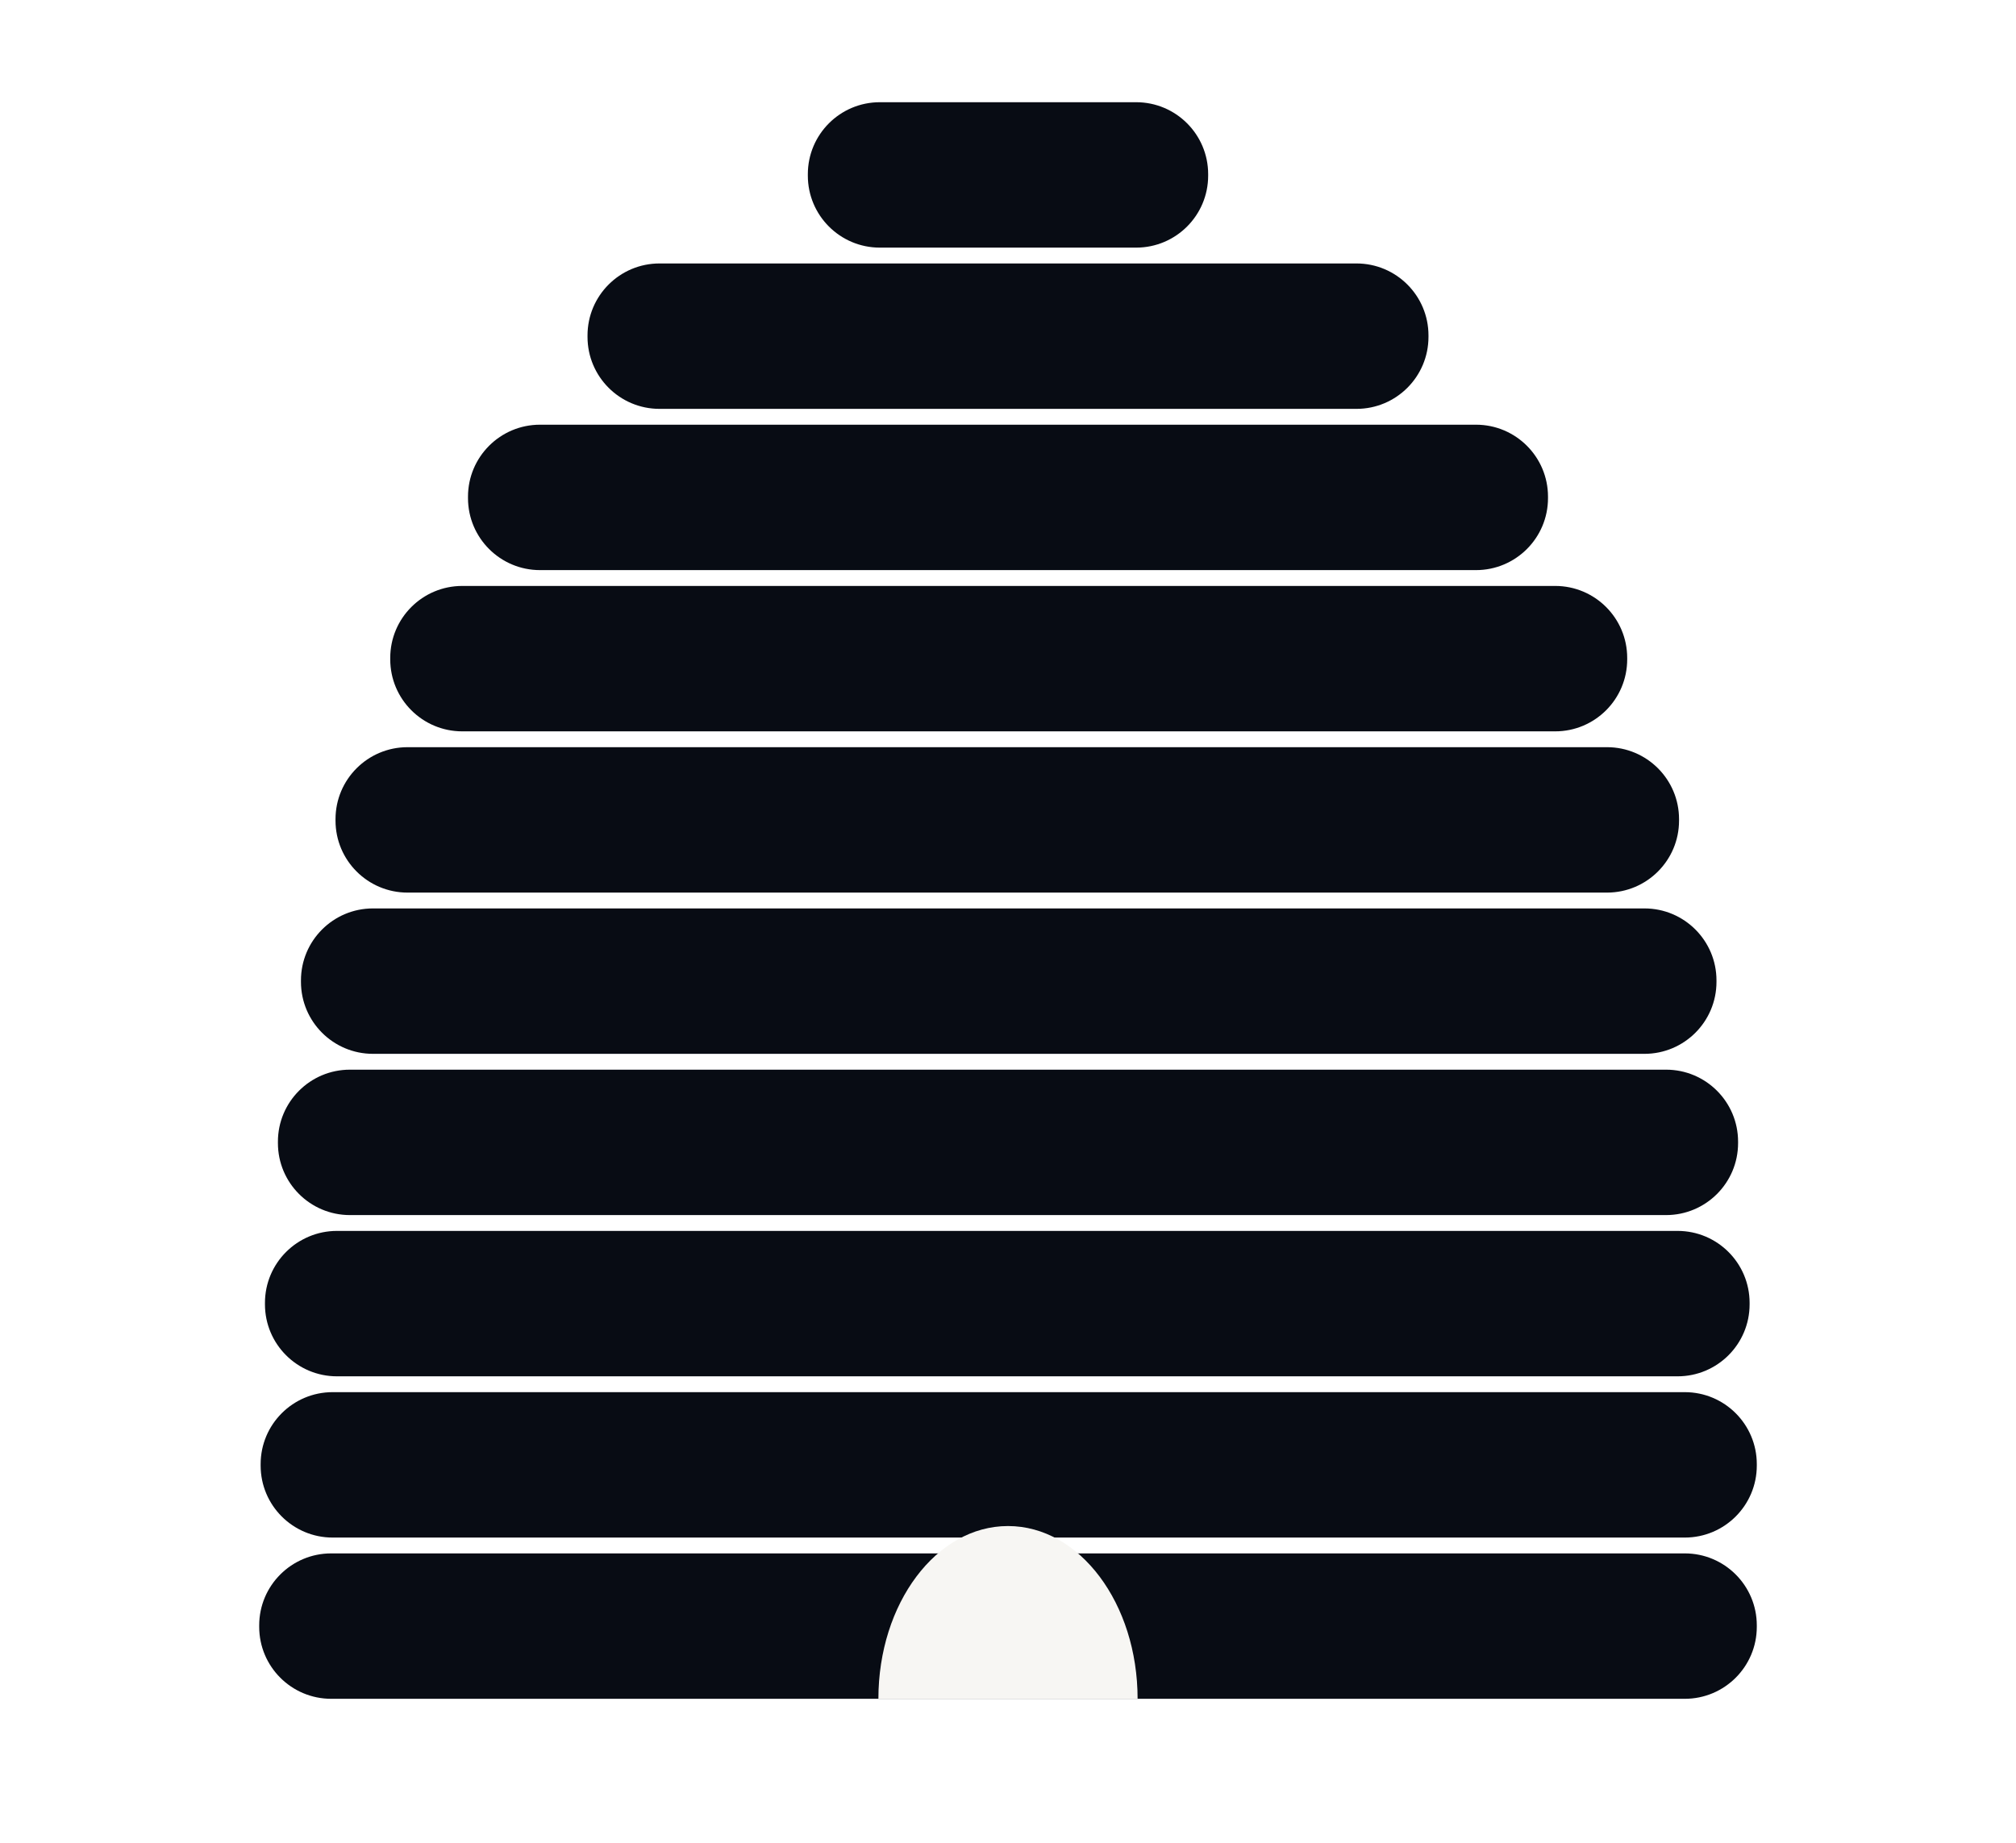
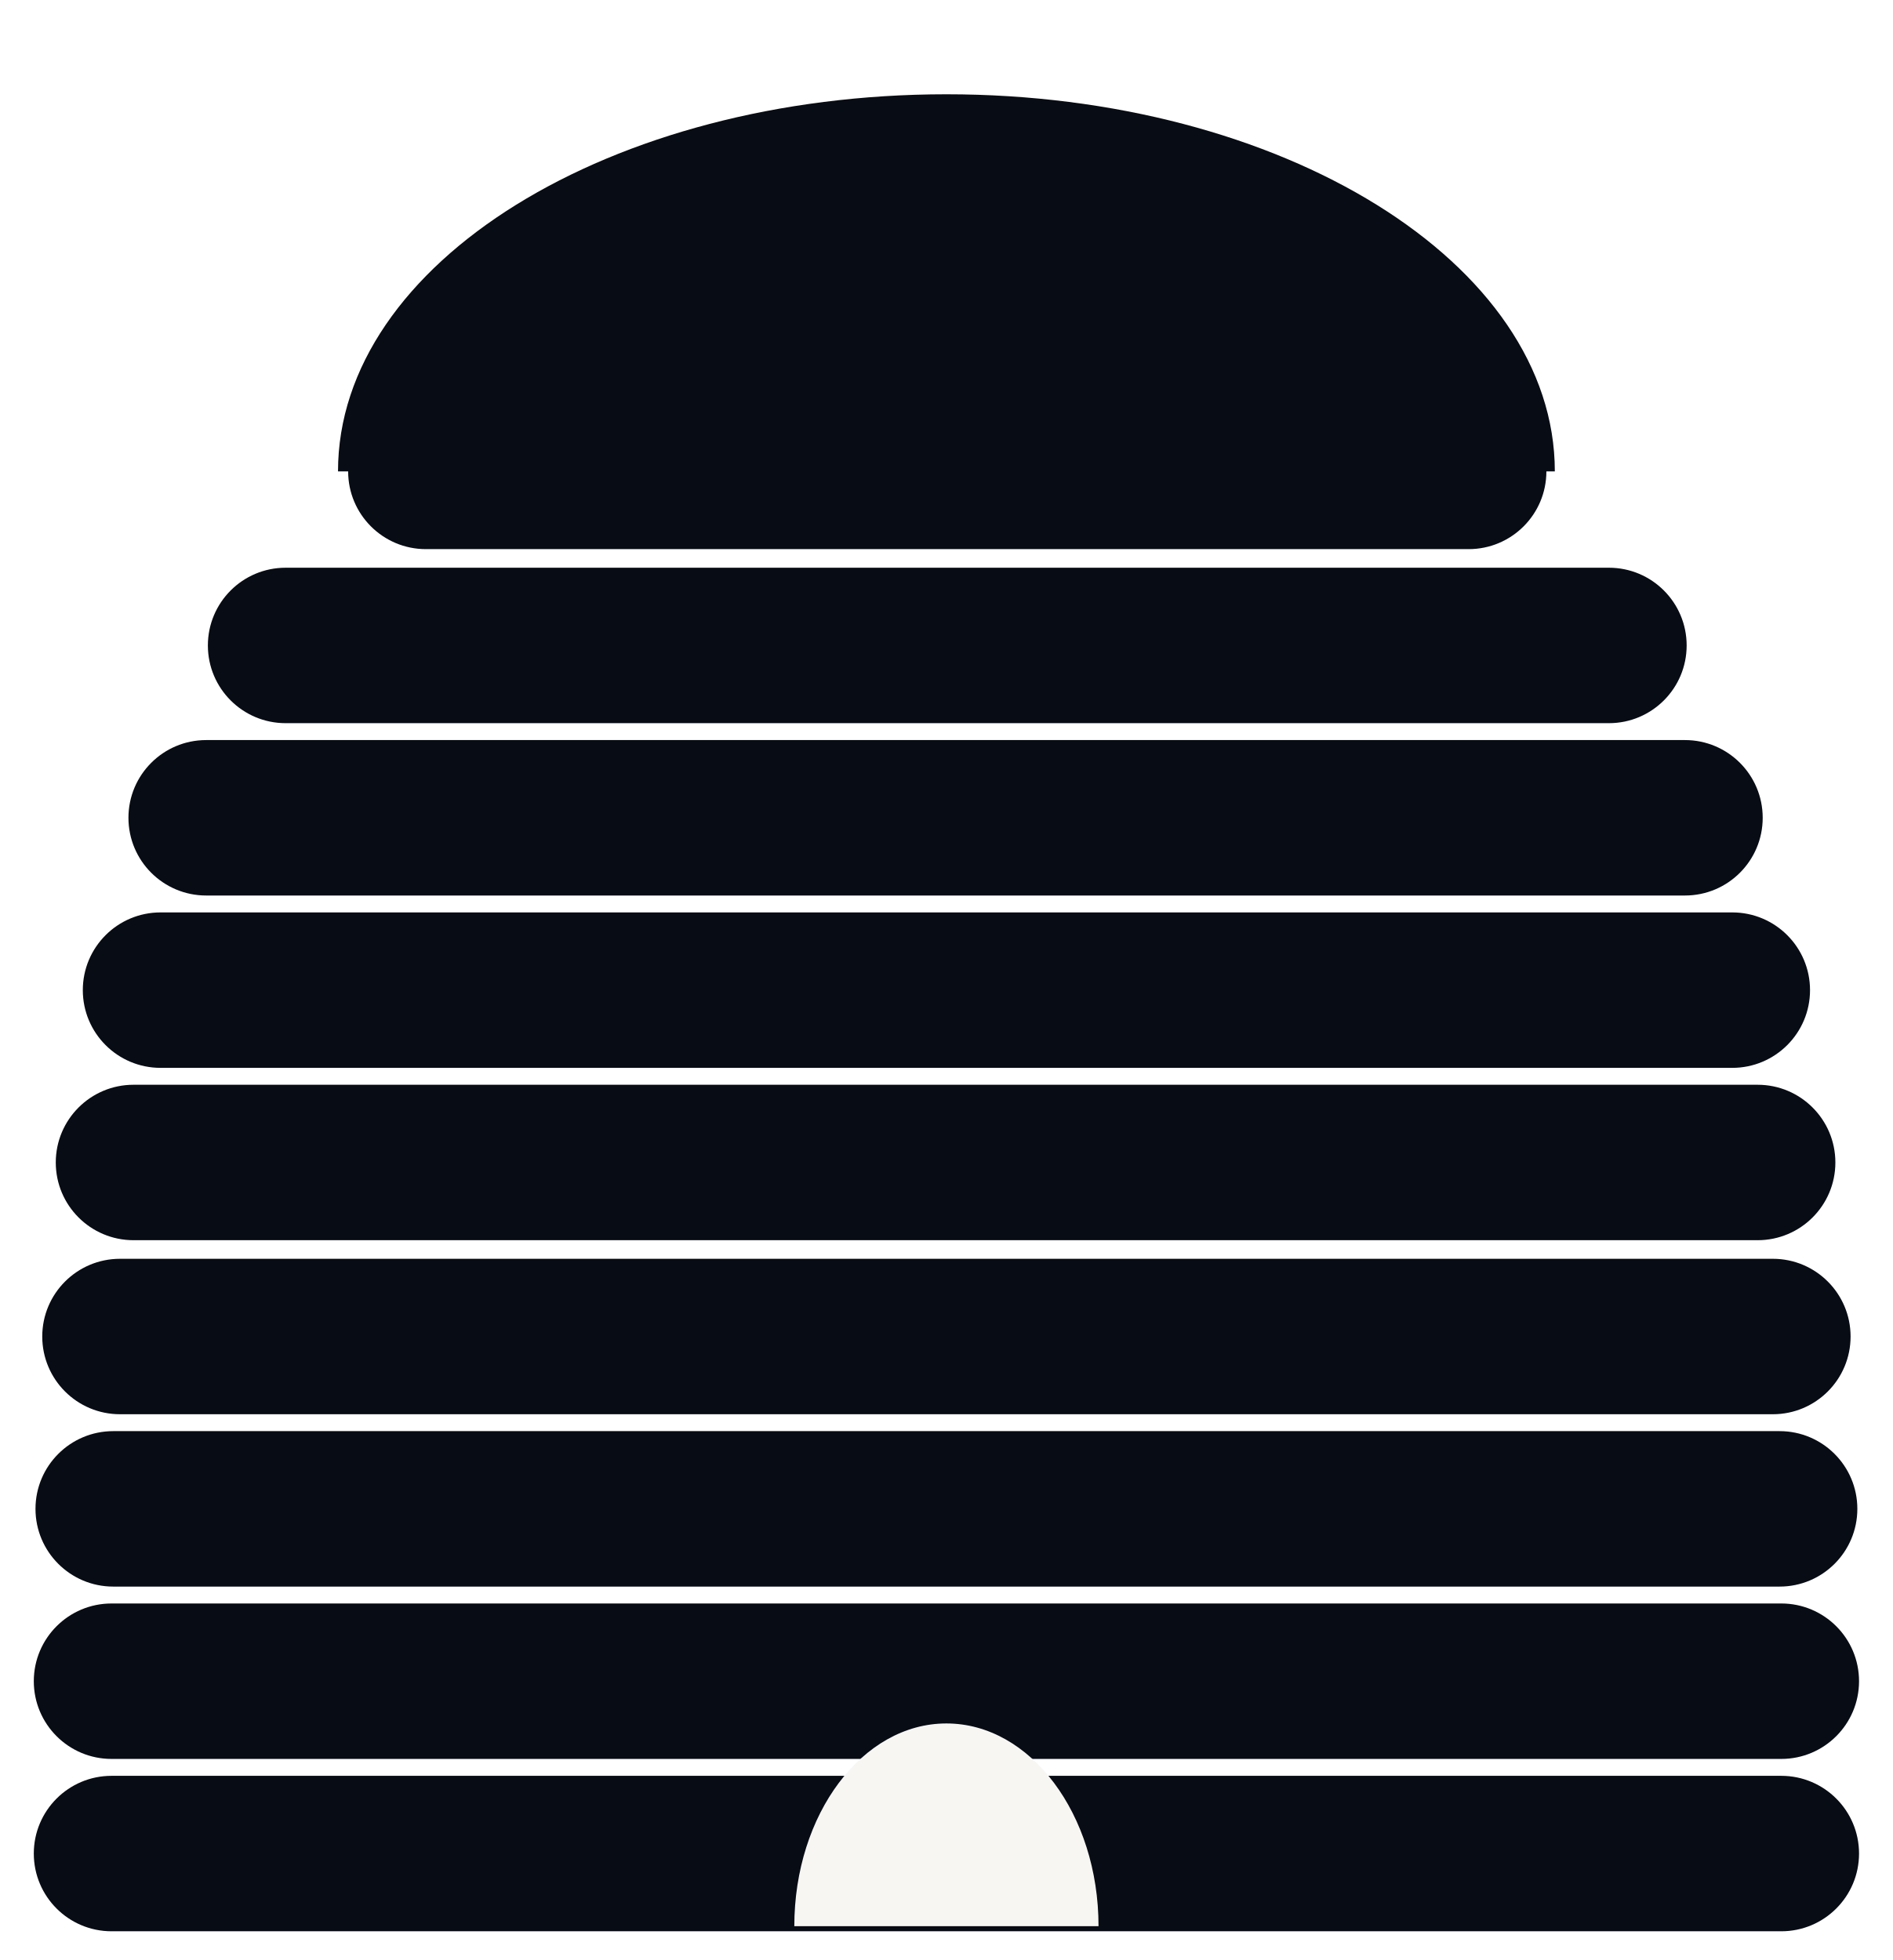
- <svg xmlns="http://www.w3.org/2000/svg" viewBox="0 0 140 128" role="img" aria-label="Elysium">
-   <style>
-     .band { fill: #080c14; }
-     .mouth { fill: #f7f6f3; }
-   </style>
-   <rect class="band" x="18.0" y="107.9" width="104.0" height="10.1" rx="5.0" />
-   <rect class="band" x="18.1" y="96.7" width="103.9" height="10.1" rx="5.0" />
-   <rect class="band" x="18.4" y="85.5" width="103.1" height="10.1" rx="5.0" />
-   <rect class="band" x="19.3" y="74.3" width="101.4" height="10.1" rx="5.0" />
-   <rect class="band" x="20.9" y="63.1" width="98.3" height="10.1" rx="5.0" />
-   <rect class="band" x="23.3" y="51.9" width="93.3" height="10.1" rx="5.0" />
-   <rect class="band" x="27.1" y="40.7" width="85.9" height="10.1" rx="5.0" />
-   <rect class="band" x="32.5" y="29.5" width="75.0" height="10.1" rx="5.0" />
-   <rect class="band" x="40.8" y="18.3" width="58.4" height="10.1" rx="5.0" />
-   <rect class="band" x="56.1" y="7.1" width="27.8" height="10.1" rx="5.0" />
-   <path class="mouth" d="M 61 118 a 9 12 0 0 1 18 0 z" />
+ <svg xmlns="http://www.w3.org/2000/svg" viewBox="0 0 112 116" role="img" aria-label="Elysium">
+   <g fill="#080c14">
+     <rect x="2.0" y="105.1" width="108.0" height="9.2" rx="4.6" />
+     <rect x="2.0" y="94.9" width="108.0" height="9.2" rx="4.6" />
+     <rect x="2.1" y="84.7" width="107.8" height="9.2" rx="4.6" />
+     <rect x="2.5" y="74.5" width="107.0" height="9.2" rx="4.6" />
+     <rect x="3.3" y="64.2" width="105.3" height="9.2" rx="4.6" />
+     <rect x="4.9" y="54.0" width="102.2" height="9.2" rx="4.6" />
+     <rect x="7.6" y="43.8" width="96.7" height="9.2" rx="4.6" />
+     <rect x="12.3" y="33.6" width="87.5" height="9.2" rx="4.6" />
+     <rect x="20.6" y="23.3" width="70.9" height="9.2" rx="4.6" />
+     <path d="M 20.0 27.9 a 36 22.32 0 0 1 72 0 z" />
+   </g>
+   <path d="M 47 114 a 9 12 0 0 1 18 0 z" fill="#f7f6f3" />
</svg>
